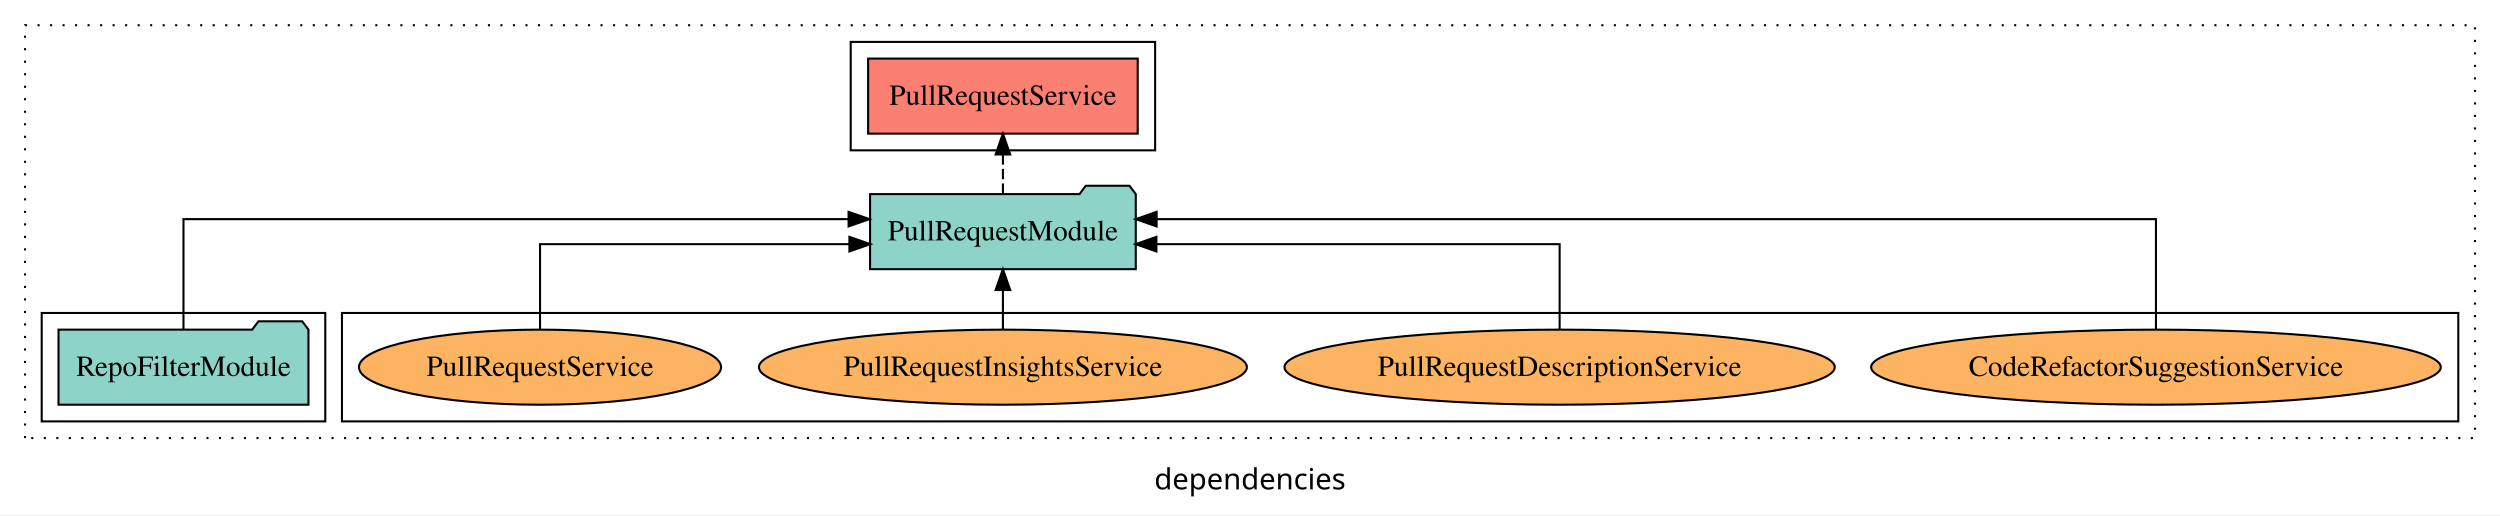
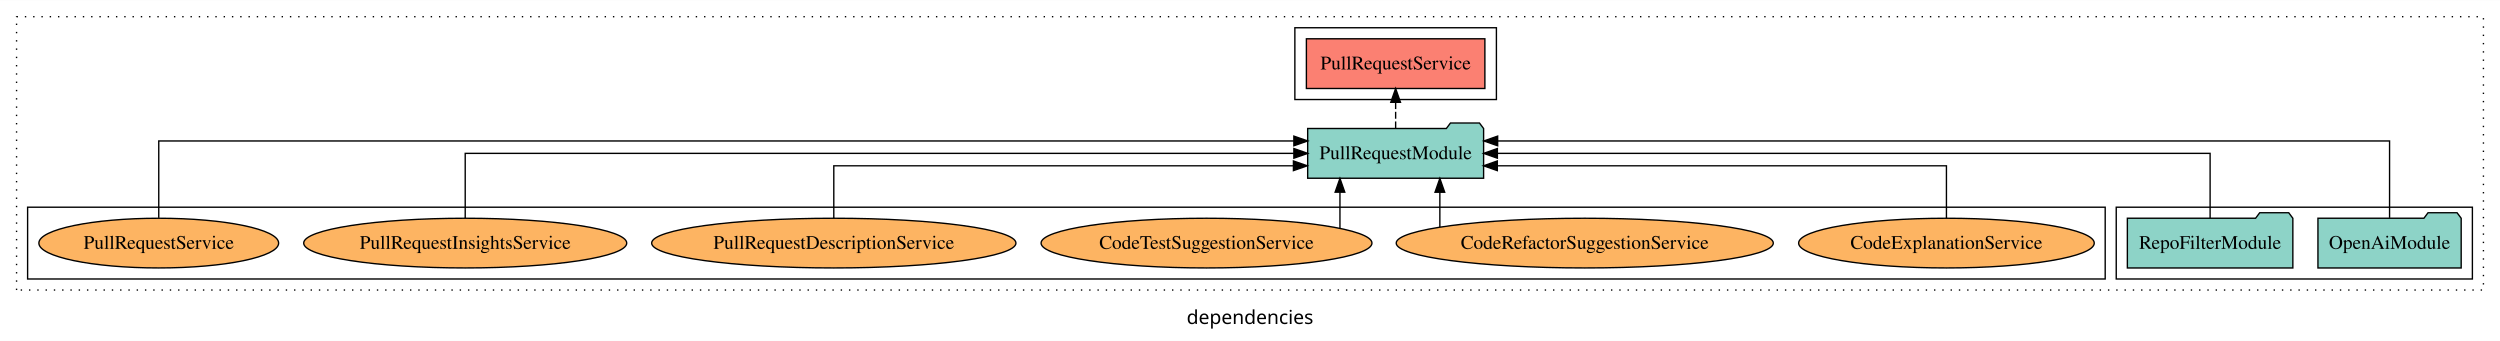
- <svg xmlns="http://www.w3.org/2000/svg" width="1199pt" height="247pt" viewBox="0.00 0.00 1199.00 246.80">
+ <svg xmlns="http://www.w3.org/2000/svg" width="1811pt" height="247pt" viewBox="0.00 0.00 1811.00 246.80">
  <g id="graph0" class="graph" transform="scale(1 1) rotate(0) translate(4 242.8)">
-     <polygon fill="white" stroke="transparent" points="-4,4 -4,-242.8 1195,-242.8 1195,4 -4,4" />
-     <text text-anchor="middle" x="595.5" y="-8.2" font-family="sans-serif" font-size="14.00">dependencies</text>
+     <polygon fill="white" stroke="transparent" points="-4,4 -4,-242.8 1807,-242.8 1807,4 -4,4" />
+     <text text-anchor="middle" x="901.5" y="-8.2" font-family="sans-serif" font-size="14.00">dependencies</text>
    <g id="clust1" class="cluster">
-       <polygon fill="none" stroke="black" stroke-dasharray="1,5" points="8,-32.8 8,-230.8 1183,-230.8 1183,-32.8 8,-32.8" />
+       <polygon fill="none" stroke="black" stroke-dasharray="1,5" points="8,-32.8 8,-230.8 1795,-230.8 1795,-32.8 8,-32.8" />
+     </g>
+     <g id="clust4" class="cluster">
+       <polygon fill="none" stroke="black" points="934,-170.8 934,-222.8 1080,-222.8 1080,-170.8 934,-170.8" />
+     </g>
+     <g id="clust3" class="cluster">
+       <polygon fill="none" stroke="black" points="1529,-40.8 1529,-92.8 1787,-92.8 1787,-40.8 1529,-40.8" />
    </g>
    <g id="clust6" class="cluster">
-       <polygon fill="none" stroke="black" points="160,-40.8 160,-92.8 1175,-92.8 1175,-40.8 160,-40.8" />
-     </g>
-     <g id="clust3" class="cluster">
-       <polygon fill="none" stroke="black" points="16,-40.8 16,-92.8 152,-92.8 152,-40.8 16,-40.8" />
-     </g>
-     <g id="clust4" class="cluster">
-       <polygon fill="none" stroke="black" points="404,-170.8 404,-222.8 550,-222.8 550,-170.8 404,-170.8" />
+       <polygon fill="none" stroke="black" points="16,-40.8 16,-92.8 1521,-92.8 1521,-40.8 16,-40.8" />
    </g>
    <g id="node1" class="node">
-       <polygon fill="#8dd3c7" stroke="black" points="143.94,-84.8 140.94,-88.8 119.94,-88.8 116.94,-84.8 24.06,-84.8 24.06,-48.8 143.94,-48.8 143.94,-84.8" />
-       <text text-anchor="middle" x="84" y="-62.6" font-family="Times,serif" font-size="14.00">RepoFilterModule</text>
+       <polygon fill="#8dd3c7" stroke="black" points="1778.88,-84.8 1775.88,-88.8 1754.88,-88.8 1751.88,-84.8 1675.12,-84.8 1675.12,-48.8 1778.88,-48.8 1778.88,-84.8" />
+       <text text-anchor="middle" x="1727" y="-62.6" font-family="Times,serif" font-size="14.00">OpenAiModule</text>
+     </g>
+     <g id="node3" class="node">
+       <polygon fill="#8dd3c7" stroke="black" points="1070.72,-149.8 1067.72,-153.8 1046.72,-153.8 1043.72,-149.8 943.28,-149.8 943.28,-113.8 1070.72,-113.8 1070.72,-149.8" />
+       <text text-anchor="middle" x="1007" y="-127.6" font-family="Times,serif" font-size="14.00">PullRequestModule</text>
+     </g>
+     <g id="edge1" class="edge">
+       <path fill="none" stroke="black" d="M1727,-85.09C1727,-107.01 1727,-140.8 1727,-140.8 1727,-140.8 1080.9,-140.8 1080.9,-140.8" />
+       <polygon fill="black" stroke="black" points="1080.9,-137.3 1070.9,-140.8 1080.9,-144.3 1080.9,-137.3" />
    </g>
    <g id="node2" class="node">
-       <polygon fill="#8dd3c7" stroke="black" points="540.72,-149.8 537.72,-153.8 516.72,-153.8 513.72,-149.8 413.28,-149.8 413.28,-113.8 540.72,-113.8 540.72,-149.8" />
-       <text text-anchor="middle" x="477" y="-127.6" font-family="Times,serif" font-size="14.00">PullRequestModule</text>
-     </g>
-     <g id="edge1" class="edge">
-       <path fill="none" stroke="black" d="M84,-85.08C84,-106.12 84,-137.8 84,-137.8 84,-137.8 402.98,-137.8 402.98,-137.8" />
-       <polygon fill="black" stroke="black" points="402.98,-141.3 412.98,-137.8 402.98,-134.3 402.98,-141.3" />
-     </g>
-     <g id="node3" class="node">
-       <polygon fill="#fb8072" stroke="black" points="541.65,-214.8 412.35,-214.8 412.35,-178.8 541.65,-178.8 541.65,-214.8" />
-       <text text-anchor="middle" x="477" y="-192.6" font-family="Times,serif" font-size="14.00">PullRequestService </text>
+       <polygon fill="#8dd3c7" stroke="black" points="1656.94,-84.8 1653.94,-88.8 1632.94,-88.8 1629.94,-84.8 1537.06,-84.8 1537.06,-48.8 1656.94,-48.8 1656.94,-84.8" />
+       <text text-anchor="middle" x="1597" y="-62.6" font-family="Times,serif" font-size="14.00">RepoFilterModule</text>
    </g>
    <g id="edge2" class="edge">
-       <path fill="none" stroke="black" stroke-dasharray="5,2" d="M477,-149.91C477,-149.91 477,-168.79 477,-168.79" />
-       <polygon fill="black" stroke="black" points="473.5,-168.79 477,-178.79 480.5,-168.79 473.5,-168.79" />
+       <path fill="none" stroke="black" d="M1597,-84.91C1597,-104.14 1597,-131.8 1597,-131.8 1597,-131.8 1080.7,-131.8 1080.7,-131.8" />
+       <polygon fill="black" stroke="black" points="1080.7,-128.3 1070.7,-131.8 1080.7,-135.3 1080.7,-128.3" />
    </g>
    <g id="node4" class="node">
-       <ellipse fill="#fdb462" stroke="black" cx="1030" cy="-66.8" rx="136.59" ry="18" />
-       <text text-anchor="middle" x="1030" y="-62.6" font-family="Times,serif" font-size="14.00">CodeRefactorSuggestionService</text>
+       <polygon fill="#fb8072" stroke="black" points="1071.65,-214.8 942.35,-214.8 942.35,-178.8 1071.65,-178.8 1071.65,-214.8" />
+       <text text-anchor="middle" x="1007" y="-192.6" font-family="Times,serif" font-size="14.00">PullRequestService </text>
    </g>
    <g id="edge3" class="edge">
-       <path fill="none" stroke="black" d="M1030,-85.08C1030,-106.12 1030,-137.8 1030,-137.8 1030,-137.8 550.71,-137.8 550.71,-137.8" />
-       <polygon fill="black" stroke="black" points="550.71,-134.3 540.71,-137.8 550.71,-141.3 550.71,-134.3" />
+       <path fill="none" stroke="black" stroke-dasharray="5,2" d="M1007,-149.91C1007,-149.91 1007,-168.79 1007,-168.79" />
+       <polygon fill="black" stroke="black" points="1003.5,-168.79 1007,-178.79 1010.5,-168.79 1003.5,-168.79" />
    </g>
    <g id="node5" class="node">
-       <ellipse fill="#fdb462" stroke="black" cx="744" cy="-66.8" rx="131.95" ry="18" />
-       <text text-anchor="middle" x="744" y="-62.6" font-family="Times,serif" font-size="14.00">PullRequestDescriptionService</text>
+       <ellipse fill="#fdb462" stroke="black" cx="1406" cy="-66.8" rx="107.08" ry="18" />
+       <text text-anchor="middle" x="1406" y="-62.6" font-family="Times,serif" font-size="14.00">CodeExplanationService</text>
    </g>
    <g id="edge4" class="edge">
-       <path fill="none" stroke="black" d="M744,-84.82C744,-102.17 744,-125.8 744,-125.8 744,-125.8 550.61,-125.8 550.61,-125.8" />
-       <polygon fill="black" stroke="black" points="550.61,-122.3 540.61,-125.8 550.61,-129.3 550.61,-122.3" />
+       <path fill="none" stroke="black" d="M1406,-84.83C1406,-101.2 1406,-122.8 1406,-122.8 1406,-122.8 1080.66,-122.8 1080.66,-122.8" />
+       <polygon fill="black" stroke="black" points="1080.66,-119.3 1070.66,-122.8 1080.66,-126.3 1080.66,-119.3" />
    </g>
    <g id="node6" class="node">
-       <ellipse fill="#fdb462" stroke="black" cx="477" cy="-66.8" rx="117.01" ry="18" />
-       <text text-anchor="middle" x="477" y="-62.6" font-family="Times,serif" font-size="14.00">PullRequestInsightsService</text>
+       <ellipse fill="#fdb462" stroke="black" cx="1144" cy="-66.8" rx="136.59" ry="18" />
+       <text text-anchor="middle" x="1144" y="-62.6" font-family="Times,serif" font-size="14.00">CodeRefactorSuggestionService</text>
    </g>
    <g id="edge5" class="edge">
-       <path fill="none" stroke="black" d="M477,-84.91C477,-84.91 477,-103.79 477,-103.79" />
-       <polygon fill="black" stroke="black" points="473.5,-103.79 477,-113.79 480.5,-103.79 473.5,-103.79" />
+       <path fill="none" stroke="black" d="M1039.03,-78.42C1039.03,-78.42 1039.03,-103.65 1039.03,-103.65" />
+       <polygon fill="black" stroke="black" points="1035.53,-103.65 1039.03,-113.65 1042.53,-103.65 1035.53,-103.65" />
    </g>
    <g id="node7" class="node">
-       <ellipse fill="#fdb462" stroke="black" cx="255" cy="-66.8" rx="86.84" ry="18" />
-       <text text-anchor="middle" x="255" y="-62.6" font-family="Times,serif" font-size="14.00">PullRequestService</text>
+       <ellipse fill="#fdb462" stroke="black" cx="870" cy="-66.8" rx="119.85" ry="18" />
+       <text text-anchor="middle" x="870" y="-62.6" font-family="Times,serif" font-size="14.00">CodeTestSuggestionService</text>
    </g>
    <g id="edge6" class="edge">
-       <path fill="none" stroke="black" d="M255,-84.82C255,-102.17 255,-125.8 255,-125.8 255,-125.8 403.38,-125.8 403.38,-125.8" />
-       <polygon fill="black" stroke="black" points="403.38,-129.3 413.38,-125.8 403.38,-122.3 403.38,-129.3" />
+       <path fill="none" stroke="black" d="M966.66,-77.53C966.66,-77.53 966.66,-103.67 966.66,-103.67" />
+       <polygon fill="black" stroke="black" points="963.16,-103.67 966.66,-113.67 970.16,-103.67 963.16,-103.67" />
+     </g>
+     <g id="node8" class="node">
+       <ellipse fill="#fdb462" stroke="black" cx="600" cy="-66.8" rx="131.95" ry="18" />
+       <text text-anchor="middle" x="600" y="-62.6" font-family="Times,serif" font-size="14.00">PullRequestDescriptionService</text>
+     </g>
+     <g id="edge7" class="edge">
+       <path fill="none" stroke="black" d="M600,-84.83C600,-101.2 600,-122.8 600,-122.8 600,-122.8 932.96,-122.8 932.96,-122.8" />
+       <polygon fill="black" stroke="black" points="932.96,-126.3 942.96,-122.8 932.96,-119.3 932.96,-126.3" />
+     </g>
+     <g id="node9" class="node">
+       <ellipse fill="#fdb462" stroke="black" cx="333" cy="-66.8" rx="117.01" ry="18" />
+       <text text-anchor="middle" x="333" y="-62.6" font-family="Times,serif" font-size="14.00">PullRequestInsightsService</text>
+     </g>
+     <g id="edge8" class="edge">
+       <path fill="none" stroke="black" d="M333,-84.91C333,-104.14 333,-131.8 333,-131.8 333,-131.8 933.29,-131.8 933.29,-131.8" />
+       <polygon fill="black" stroke="black" points="933.29,-135.3 943.29,-131.8 933.29,-128.3 933.29,-135.3" />
+     </g>
+     <g id="node10" class="node">
+       <ellipse fill="#fdb462" stroke="black" cx="111" cy="-66.8" rx="86.84" ry="18" />
+       <text text-anchor="middle" x="111" y="-62.6" font-family="Times,serif" font-size="14.00">PullRequestService</text>
+     </g>
+     <g id="edge9" class="edge">
+       <path fill="none" stroke="black" d="M111,-85.09C111,-107.01 111,-140.8 111,-140.8 111,-140.8 933.28,-140.8 933.28,-140.8" />
+       <polygon fill="black" stroke="black" points="933.28,-144.3 943.28,-140.8 933.28,-137.3 933.28,-144.3" />
    </g>
  </g>
</svg>
